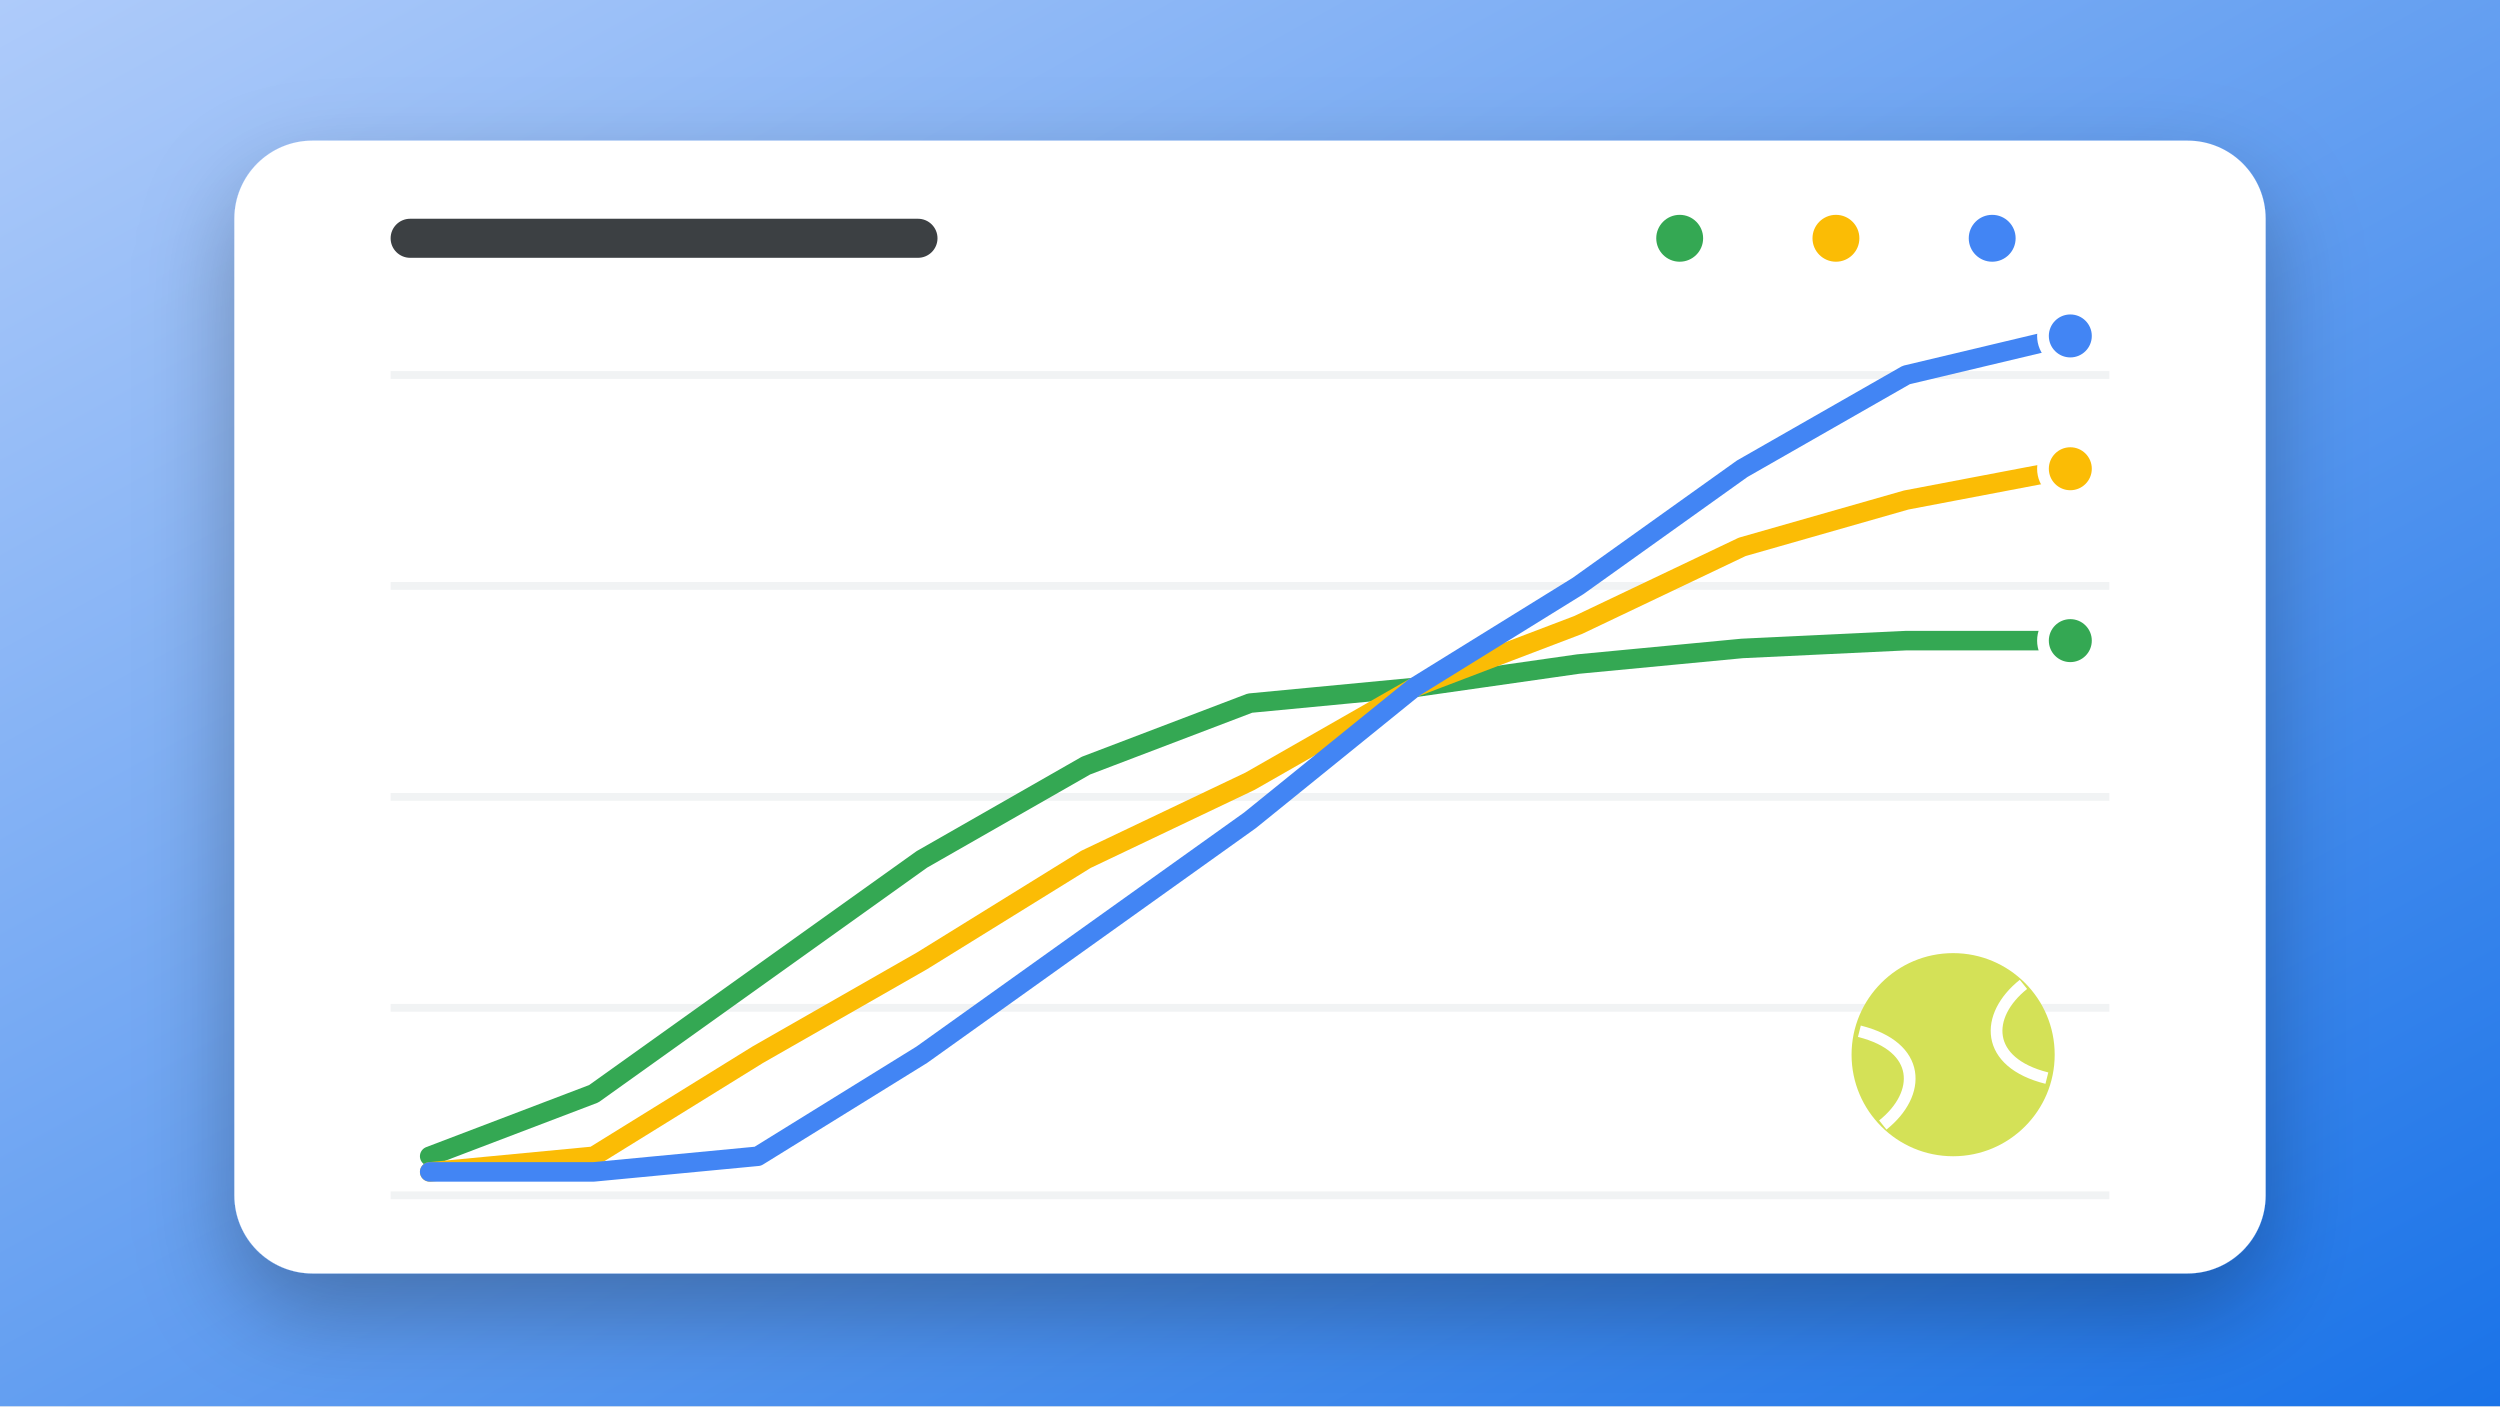
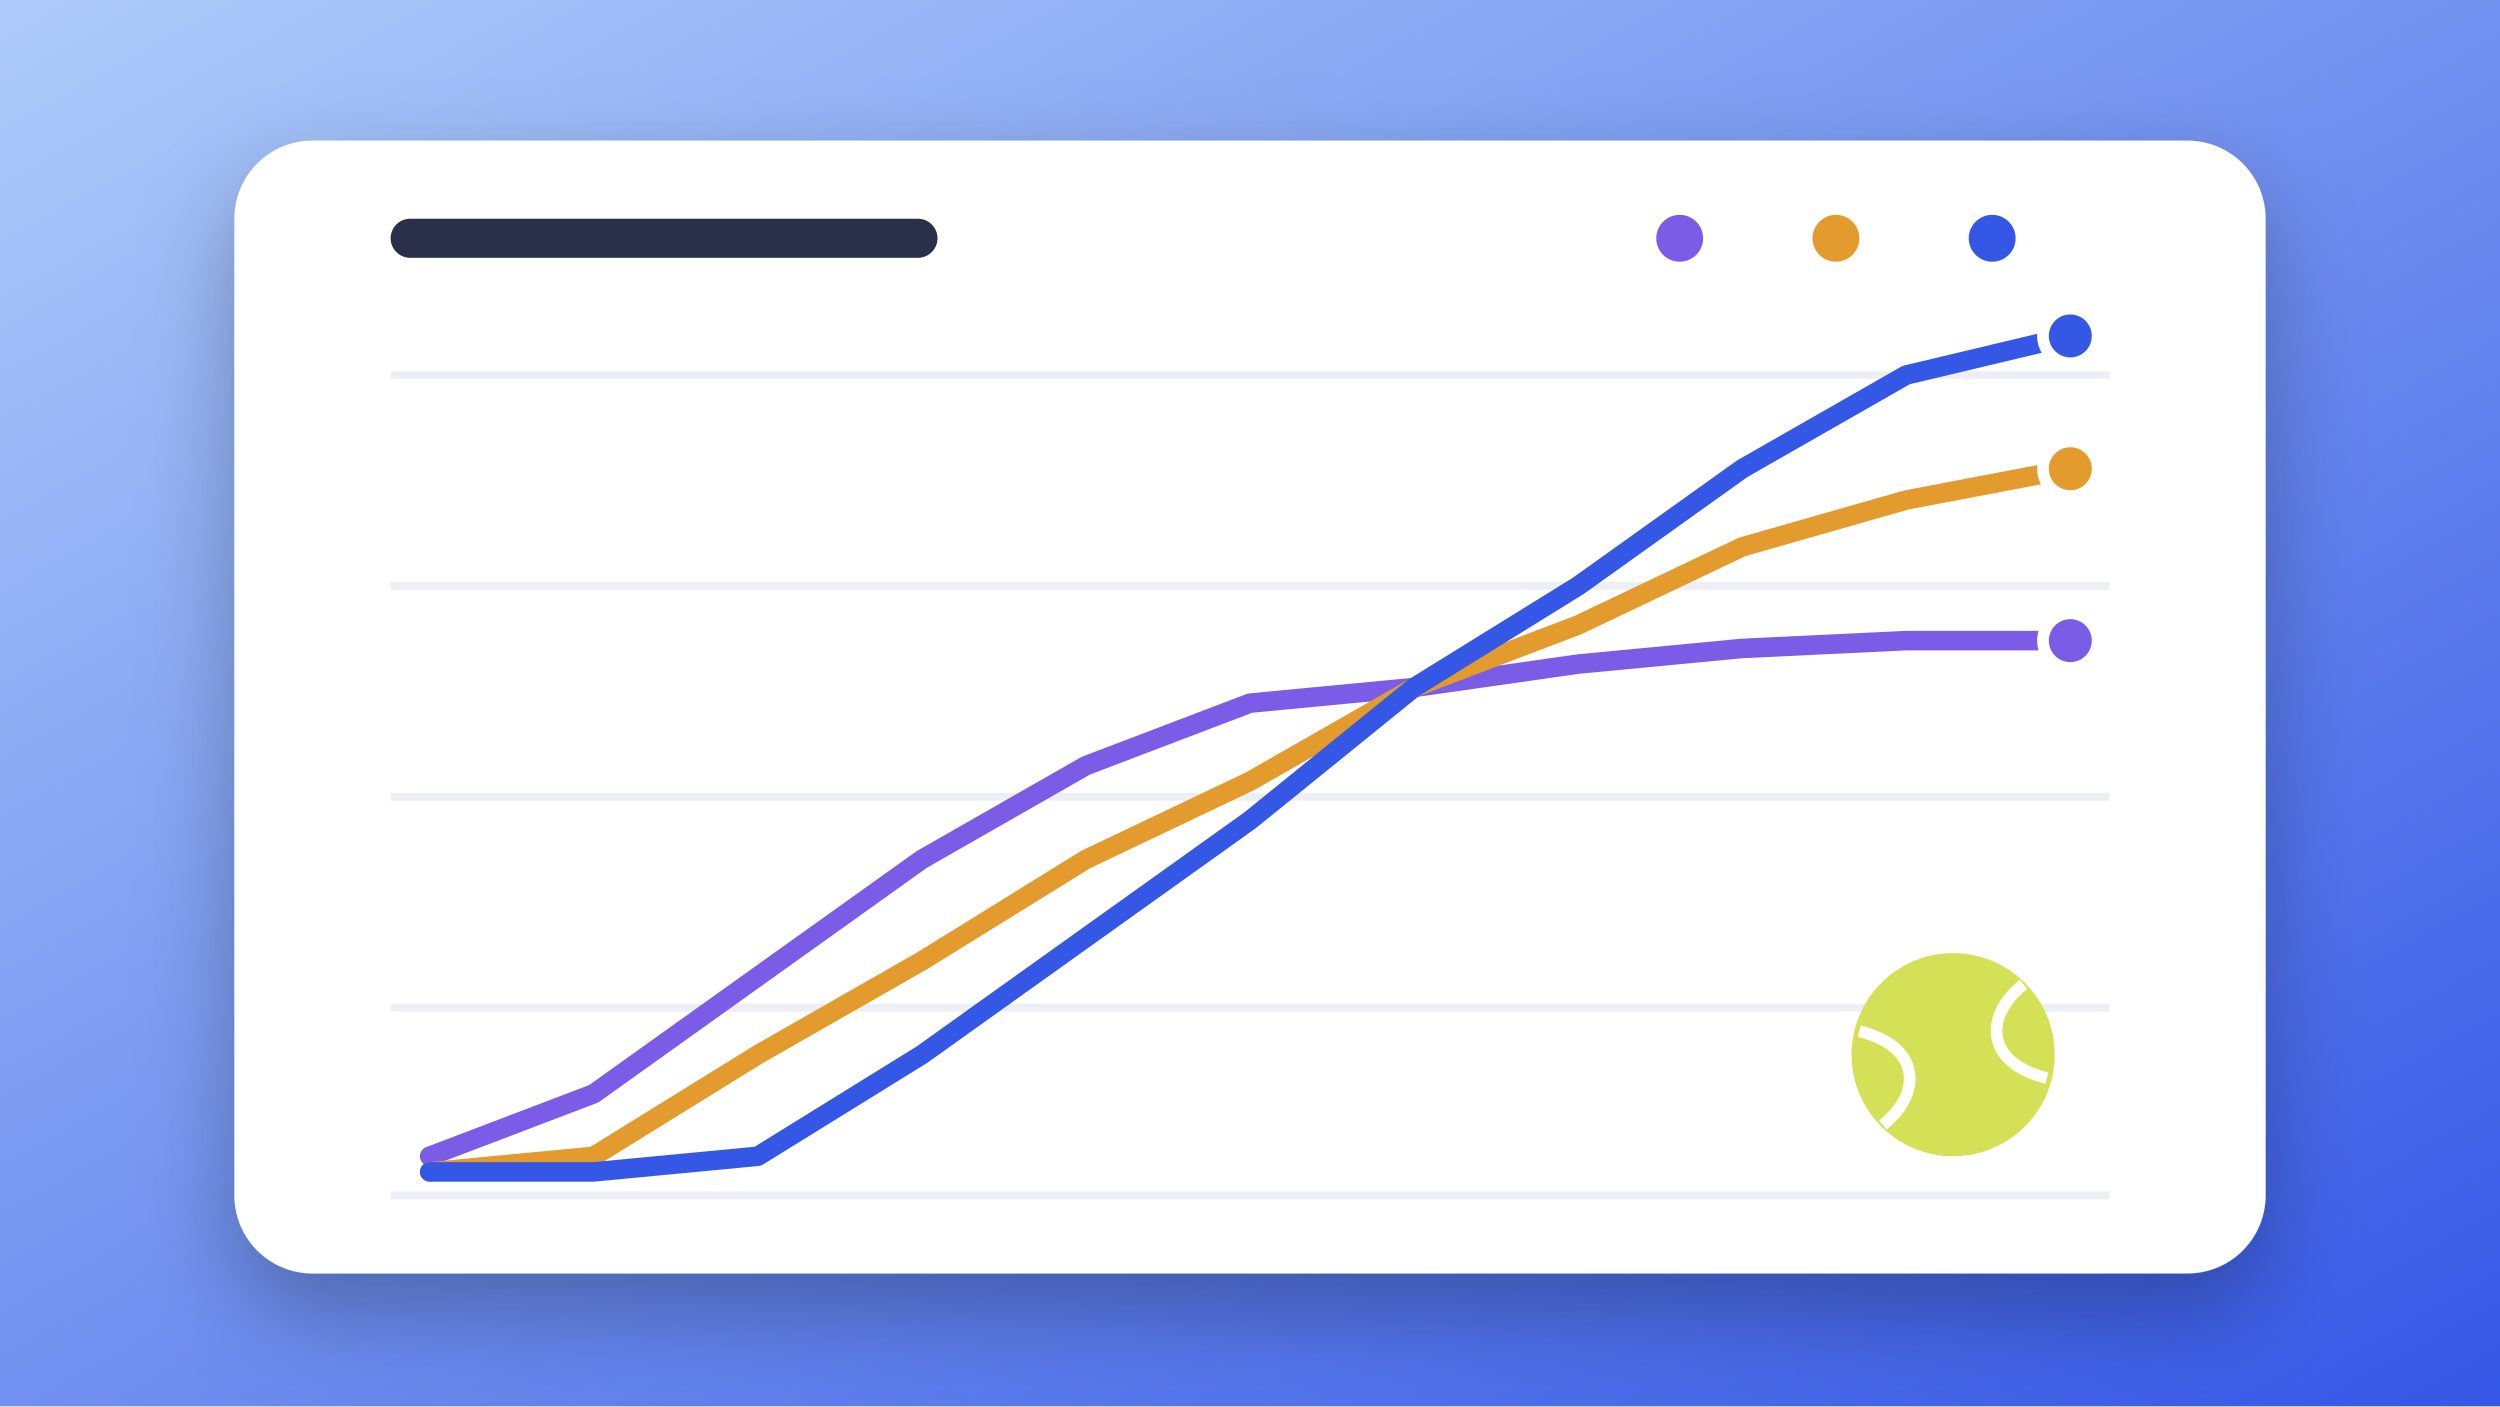
<svg xmlns="http://www.w3.org/2000/svg" viewBox="0 0 640 360" width="640" height="360">
  <defs>
    <linearGradient id="bg" x1="0" y1="0" x2="1" y2="1">
      <stop offset="0" stop-color="#aecbfa" />
-       <stop offset="1" stop-color="#1a73e8" />
+       <stop offset="1" stop-color="#3557e6" />
    </linearGradient>
    <filter id="sh" x="-20%" y="-20%" width="140%" height="160%">
      <feDropShadow dx="0" dy="10" stdDeviation="12" flood-color="#000" flood-opacity=".28" />
    </filter>
  </defs>
  <rect width="640" height="360" fill="url(#bg)" />
  <g filter="url(#sh)">
    <rect x="60" y="36" width="520" height="290" rx="20" fill="#fff" />
  </g>
-   <g stroke="#f1f3f4" stroke-width="2">
+   <g stroke="#eeeff5" stroke-width="2">
    <line x1="100" y1="96" x2="540" y2="96" />
    <line x1="100" y1="150" x2="540" y2="150" />
    <line x1="100" y1="204" x2="540" y2="204" />
    <line x1="100" y1="258" x2="540" y2="258" />
    <line x1="100" y1="306" x2="540" y2="306" />
  </g>
-   <rect x="100" y="56" width="140" height="10" rx="5" fill="#3c4043" />
-   <polyline points="110,296 152,280 194,250 236,220 278,196 320,180 362,176 404,170 446,166 488,164 530,164" fill="none" stroke="#34a853" stroke-width="5" stroke-linejoin="round" stroke-linecap="round" />
-   <circle cx="530" cy="164" r="7" fill="#34a853" stroke="#fff" stroke-width="3" />
-   <polyline points="110,300 152,296 194,270 236,246 278,220 320,200 362,176 404,160 446,140 488,128 530,120" fill="none" stroke="#fbbc05" stroke-width="5" stroke-linejoin="round" stroke-linecap="round" />
-   <circle cx="530" cy="120" r="7" fill="#fbbc05" stroke="#fff" stroke-width="3" />
-   <polyline points="110,300 152,300 194,296 236,270 278,240 320,210 362,176 404,150 446,120 488,96 530,86" fill="none" stroke="#4285f4" stroke-width="5" stroke-linejoin="round" stroke-linecap="round" />
-   <circle cx="530" cy="86" r="7" fill="#4285f4" stroke="#fff" stroke-width="3" />
+   <rect x="100" y="56" width="140" height="10" rx="5" fill="#2a3049" />
+   <polyline points="110,296 152,280 194,250 236,220 278,196 320,180 362,176 404,170 446,166 488,164 530,164" fill="none" stroke="#7b5ce6" stroke-width="5" stroke-linejoin="round" stroke-linecap="round" />
+   <circle cx="530" cy="164" r="7" fill="#7b5ce6" stroke="#fff" stroke-width="3" />
+   <polyline points="110,300 152,296 194,270 236,246 278,220 320,200 362,176 404,160 446,140 488,128 530,120" fill="none" stroke="#e39b2d" stroke-width="5" stroke-linejoin="round" stroke-linecap="round" />
+   <circle cx="530" cy="120" r="7" fill="#e39b2d" stroke="#fff" stroke-width="3" />
+   <polyline points="110,300 152,300 194,296 236,270 278,240 320,210 362,176 404,150 446,120 488,96 530,86" fill="none" stroke="#3557e6" stroke-width="5" stroke-linejoin="round" stroke-linecap="round" />
+   <circle cx="530" cy="86" r="7" fill="#3557e6" stroke="#fff" stroke-width="3" />
  <g>
-     <circle cx="430" cy="61" r="6" fill="#34a853" />
-     <circle cx="470" cy="61" r="6" fill="#fbbc05" />
-     <circle cx="510" cy="61" r="6" fill="#4285f4" />
+     <circle cx="430" cy="61" r="6" fill="#7b5ce6" />
+     <circle cx="470" cy="61" r="6" fill="#e39b2d" />
+     <circle cx="510" cy="61" r="6" fill="#3557e6" />
  </g>
  <circle cx="560" cy="300" r="0" />
  <g transform="translate(500 270)">
    <circle r="26" fill="#d4e157" />
    <path d="M-24 -6 C-8 -2 -8 10 -18 18 M24 6 C8 2 8 -10 18 -18" stroke="#fff" stroke-width="3" fill="none" />
  </g>
</svg>
